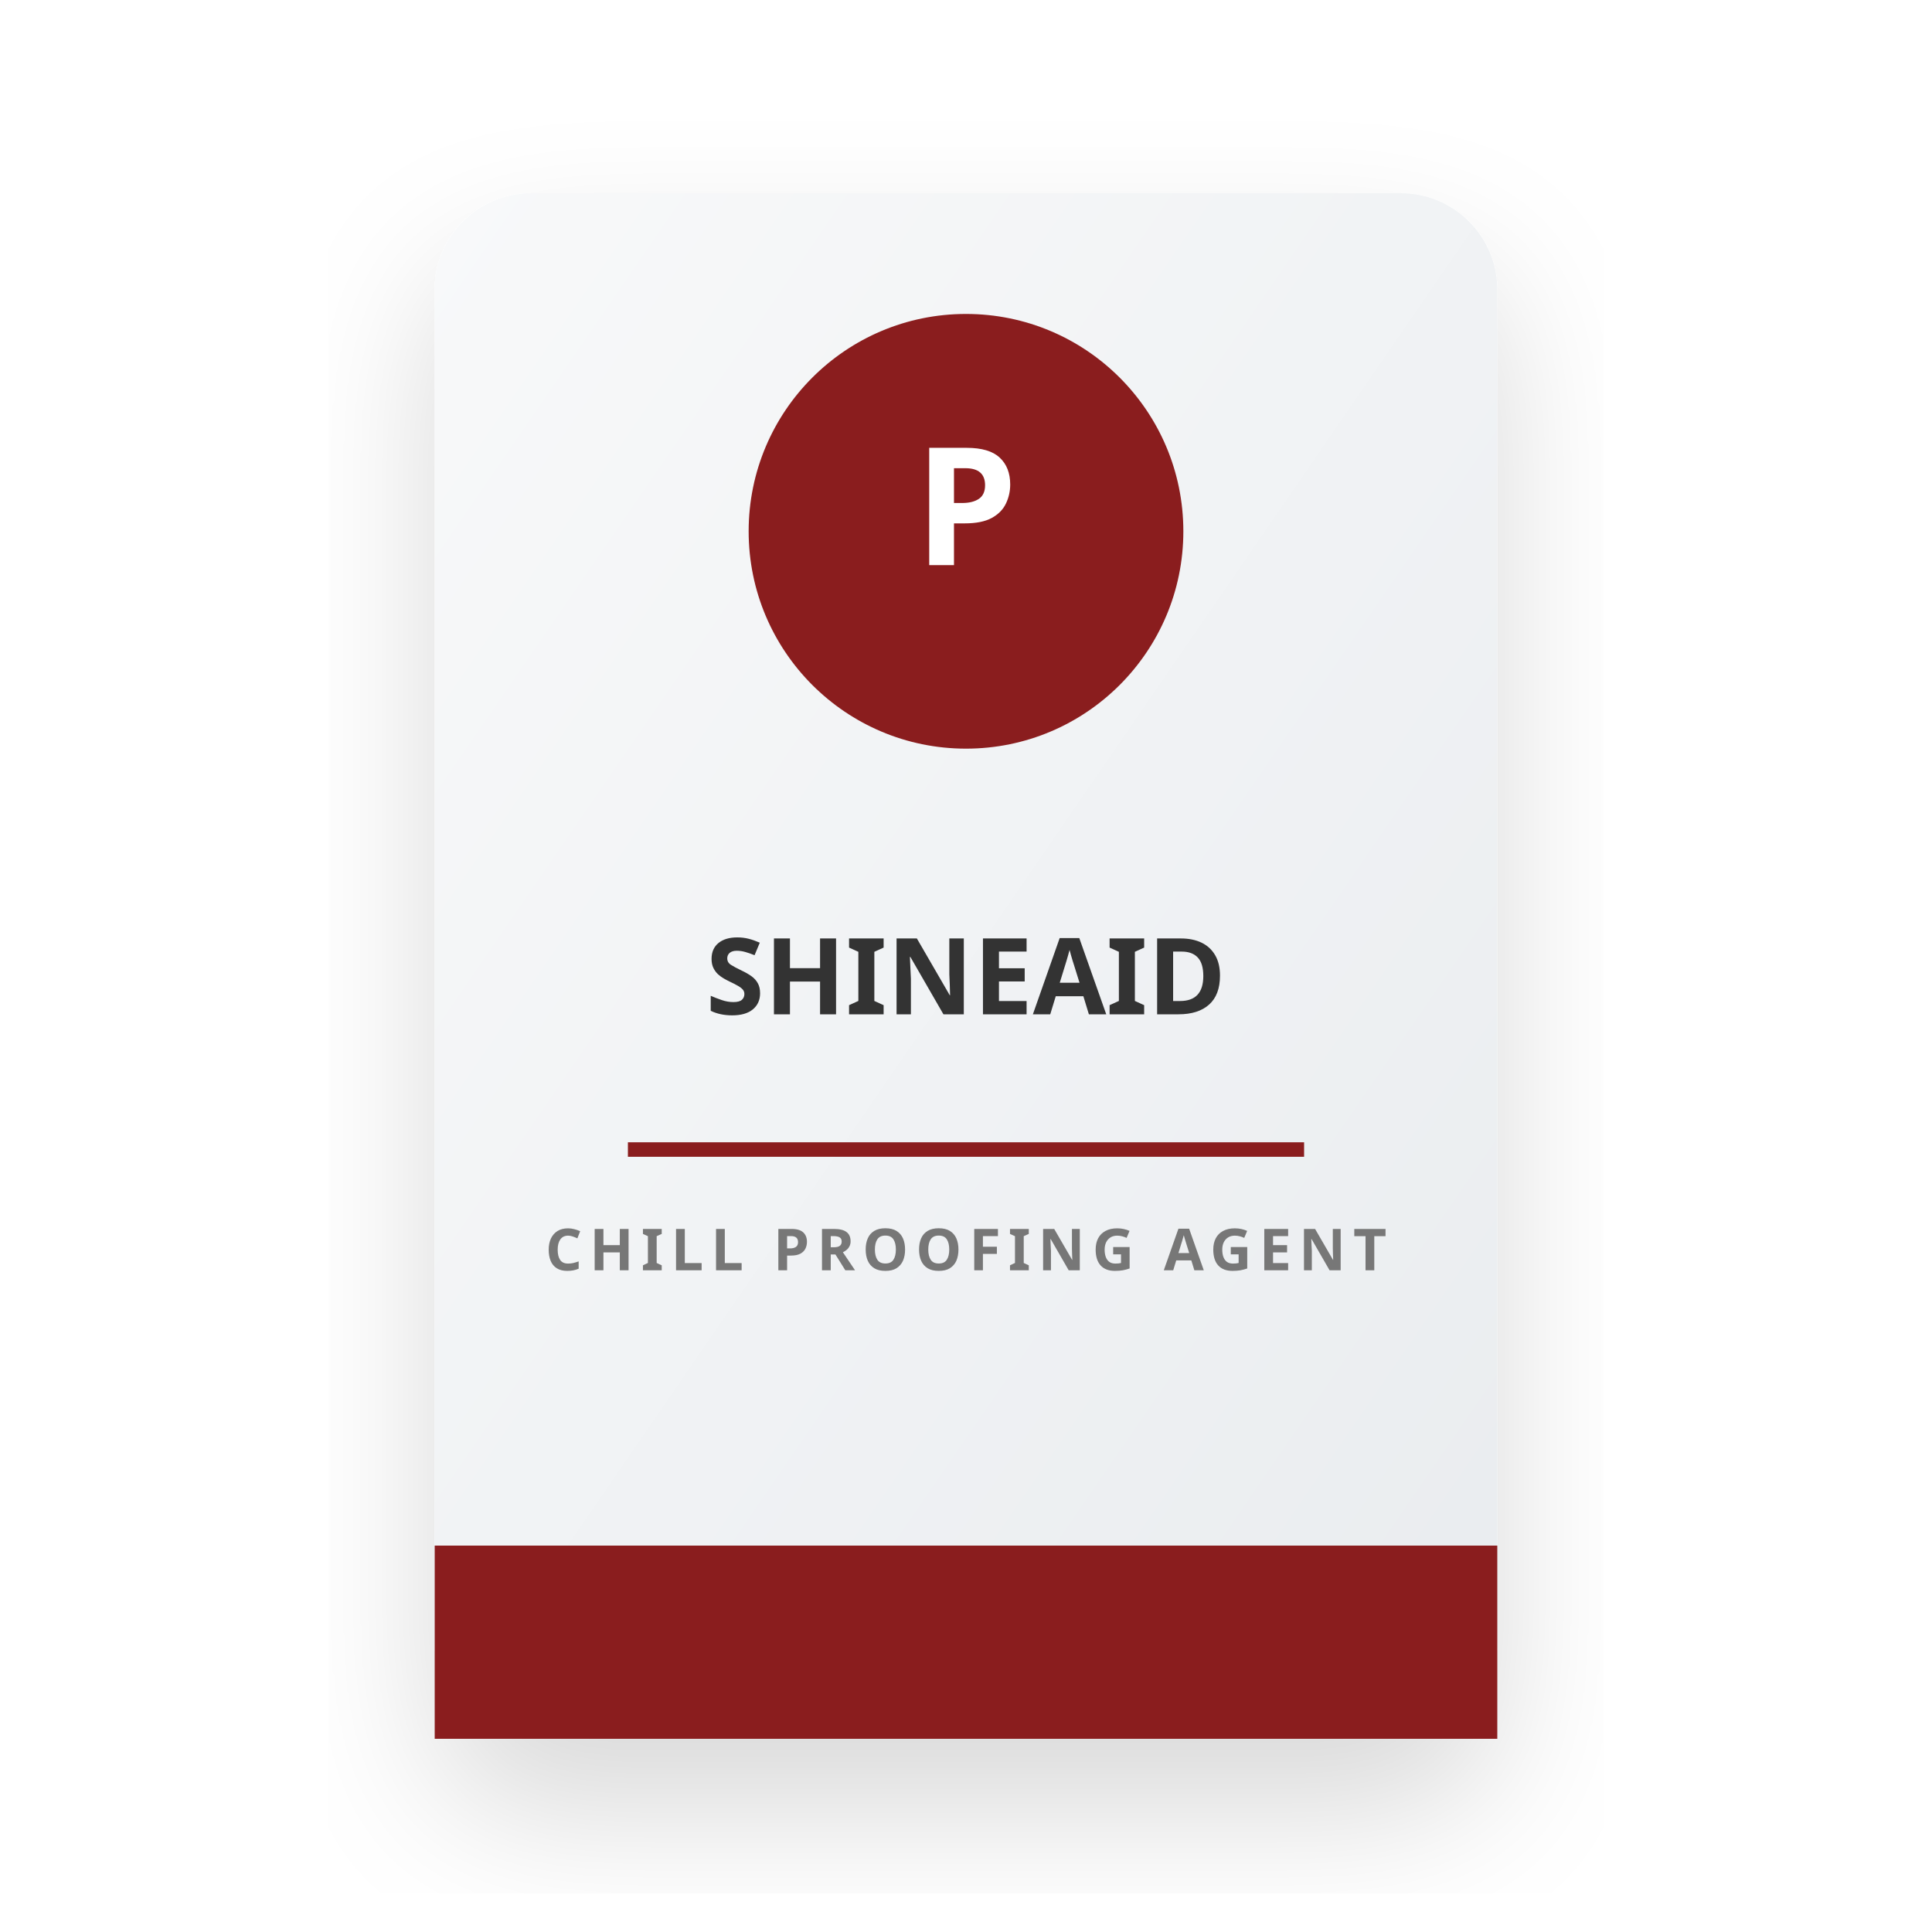
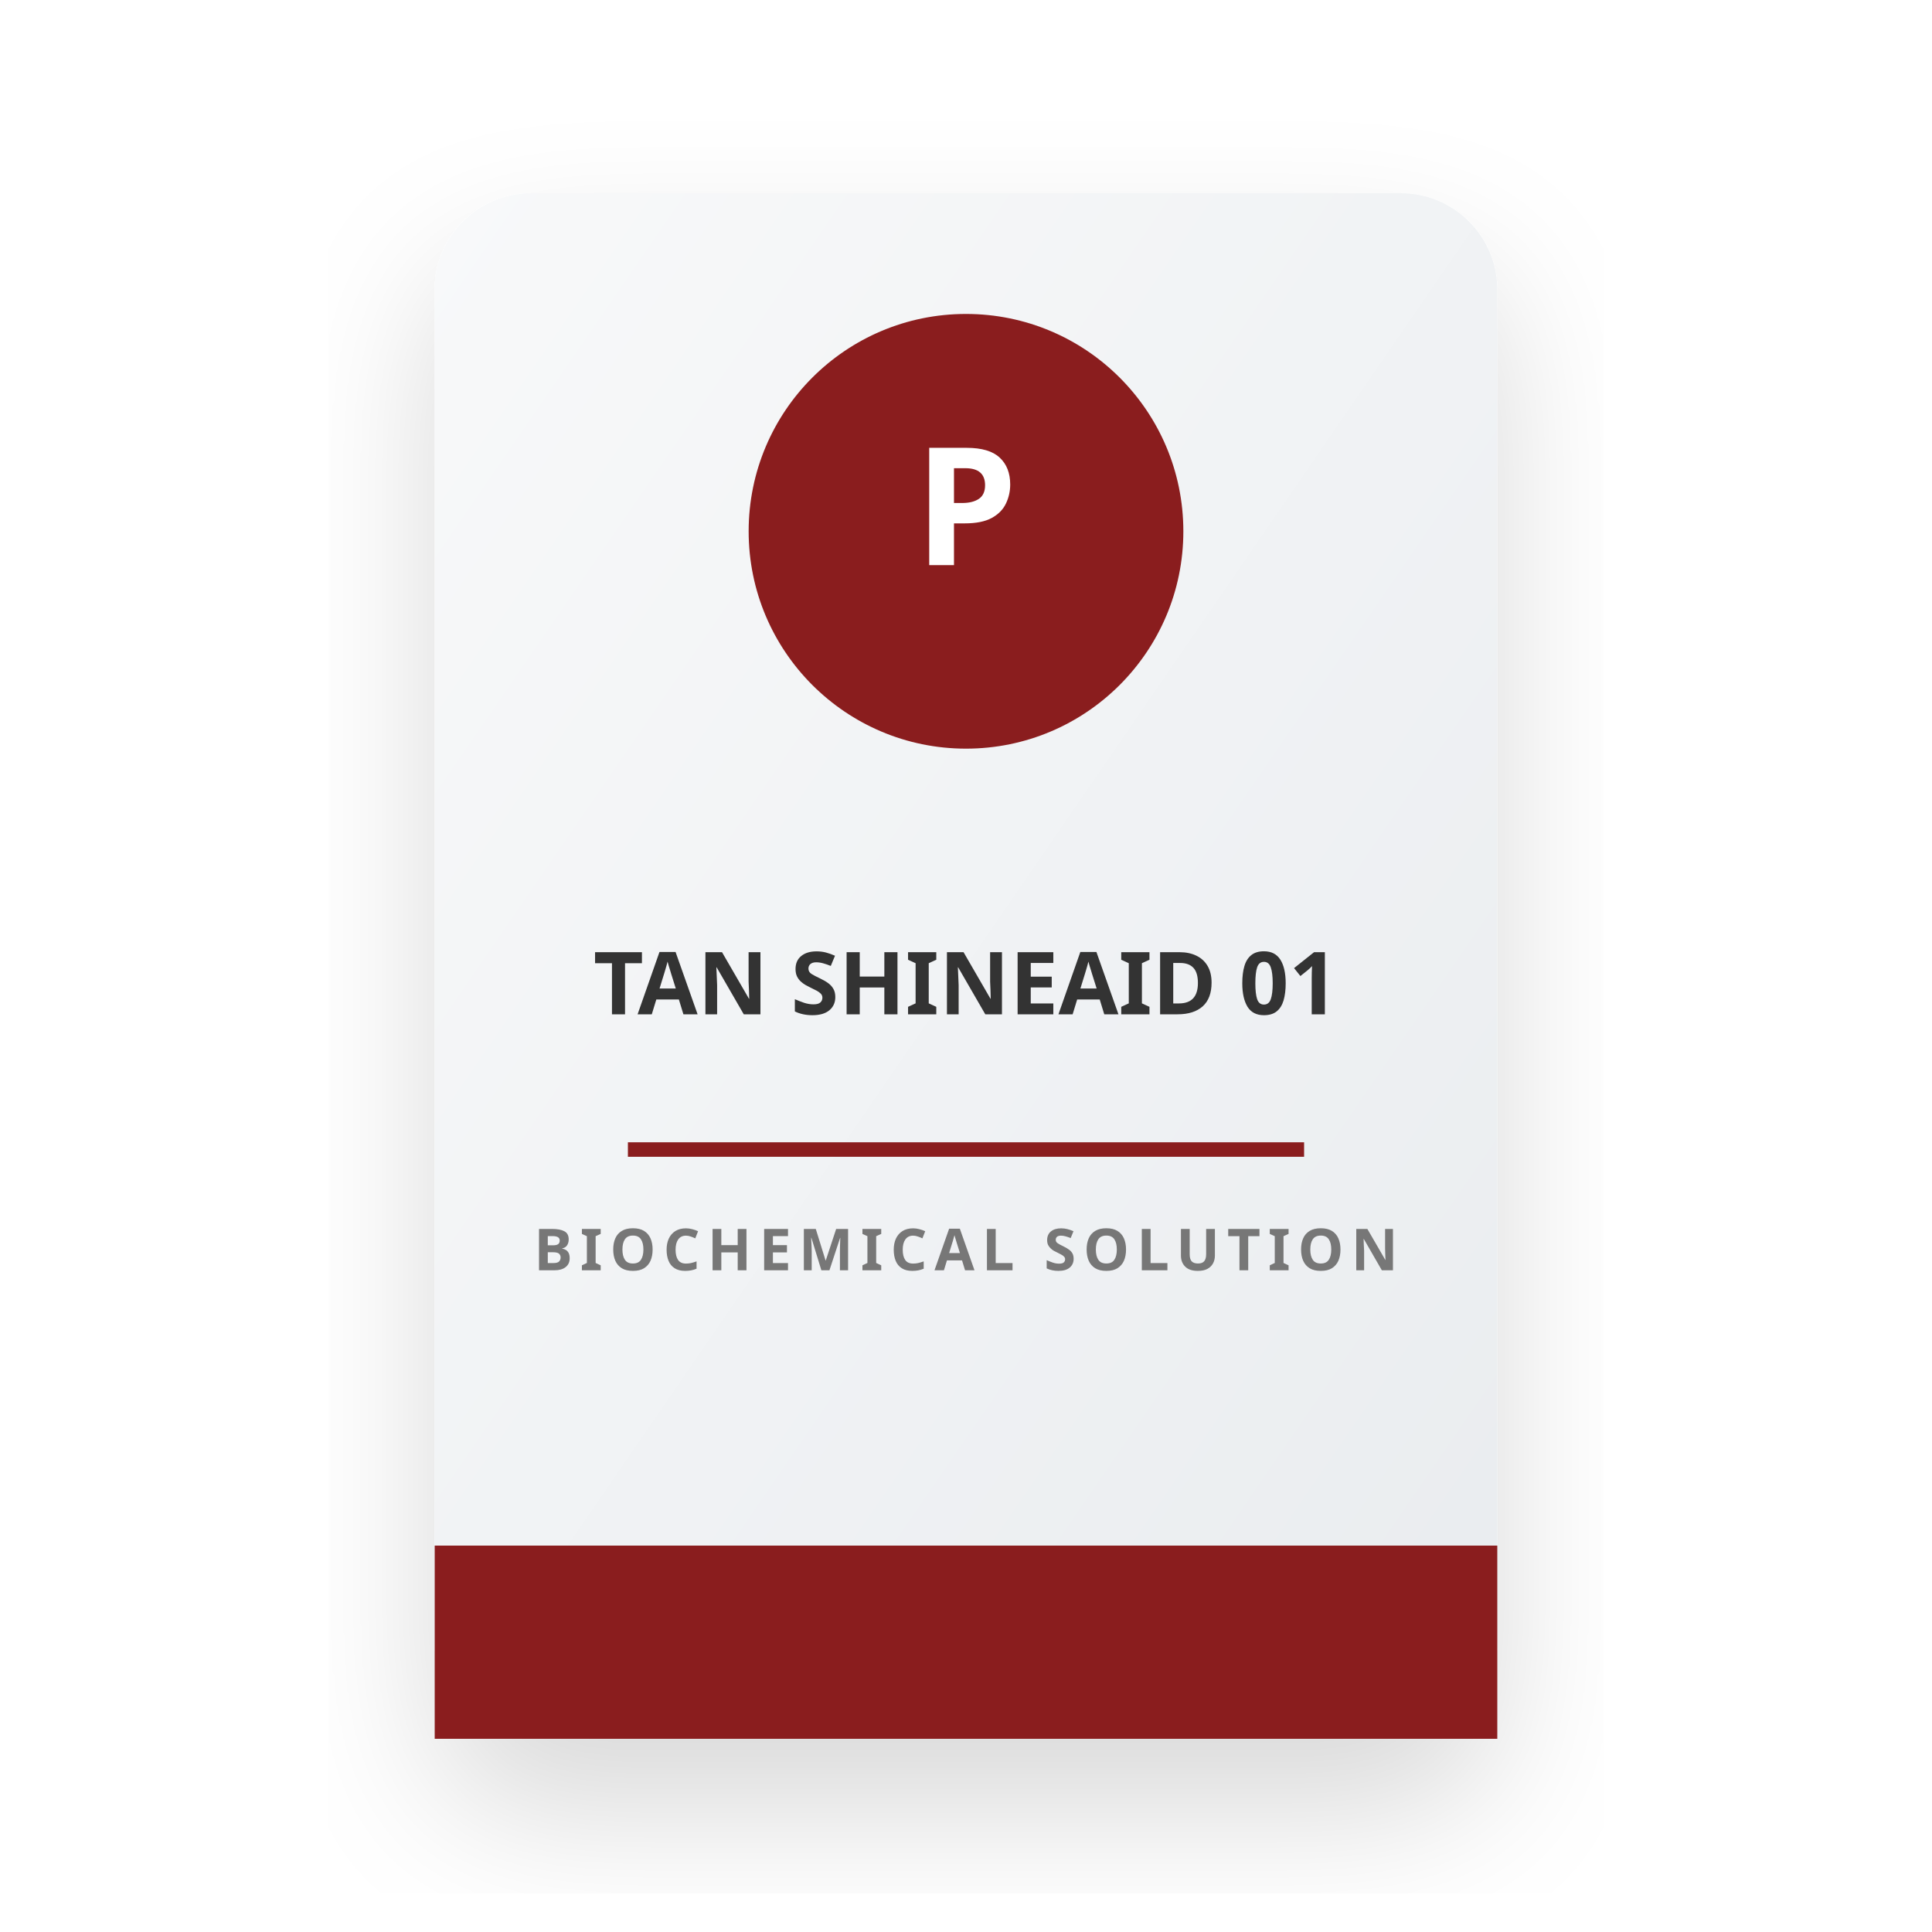
<svg xmlns="http://www.w3.org/2000/svg" width="400" height="400" viewBox="0 0 400 400">
  <defs>
    <linearGradient id="grad" x1="0%" y1="0%" x2="100%" y2="100%">
      <stop offset="0%" style="stop-color:#f8f9fa;stop-opacity:1" />
      <stop offset="100%" style="stop-color:#e9ecef;stop-opacity:1" />
    </linearGradient>
    <filter id="shadow">
      <feDropShadow dx="0" dy="15" stdDeviation="15" flood-opacity="0.15" />
    </filter>
  </defs>
  <rect width="400" height="400" fill="#ffffff" />
  <rect x="90" y="40" width="220" height="320" rx="20" ry="20" fill="url(#grad)" filter="url(#shadow)" />
  <rect x="90" y="320" width="220" height="40" rx="0" ry="0" fill="#8a1d1e" />
  <circle cx="200" cy="110" r="45" fill="#8a1d1e" />
  <text x="200" y="117" font-family="sans-serif" font-weight="bold" font-size="34" fill="#ffffff" text-anchor="middle">P</text>
-   <text x="200" y="210" font-family="sans-serif" font-weight="bold" font-size="22" fill="#333333" text-anchor="middle">SHINEAID</text>
+   <text x="200" y="210" font-family="sans-serif" font-weight="bold" font-size="18" fill="#333333" text-anchor="middle">TAN SHINEAID 01</text>
  <line x1="130" y1="238" x2="270" y2="238" stroke="#8a1d1e" stroke-width="3" />
-   <text x="200" y="263" font-family="sans-serif" font-weight="bold" font-size="12" fill="#777777" text-anchor="middle" letter-spacing="1.5">CHILL PROOFING AGENT</text>
+   <text x="200" y="263" font-family="sans-serif" font-weight="bold" font-size="12" fill="#777777" text-anchor="middle" letter-spacing="1.5">BIOCHEMICAL SOLUTION</text>
</svg>
